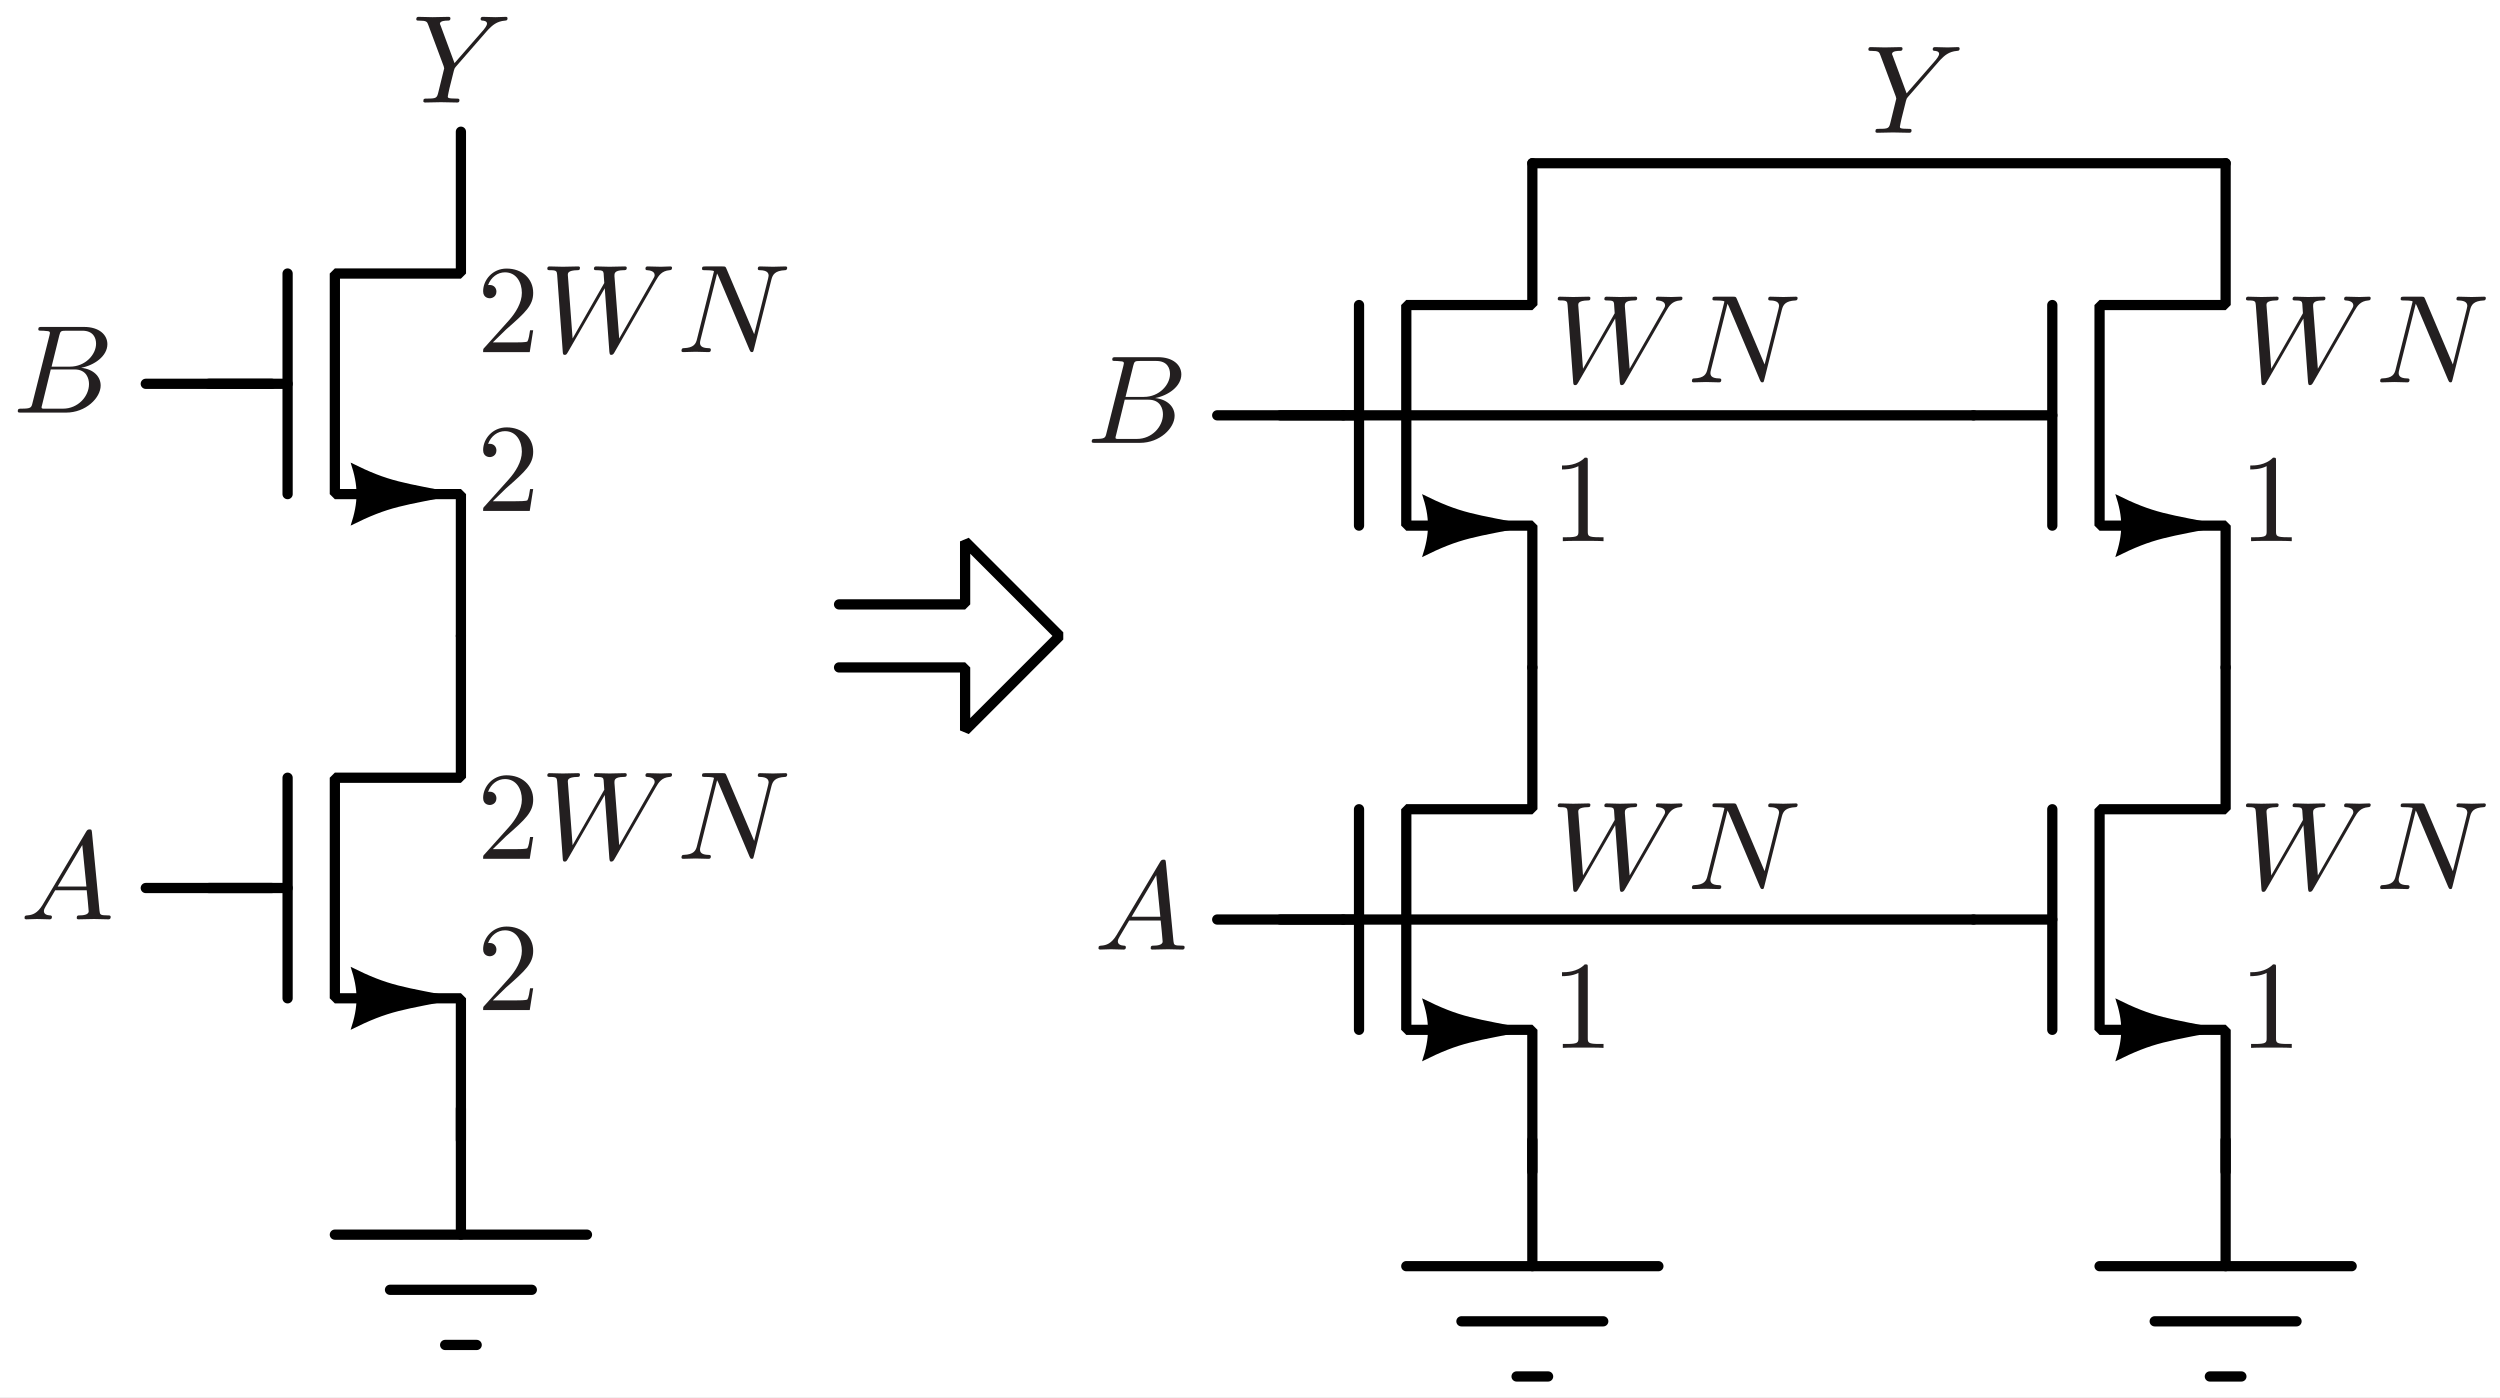
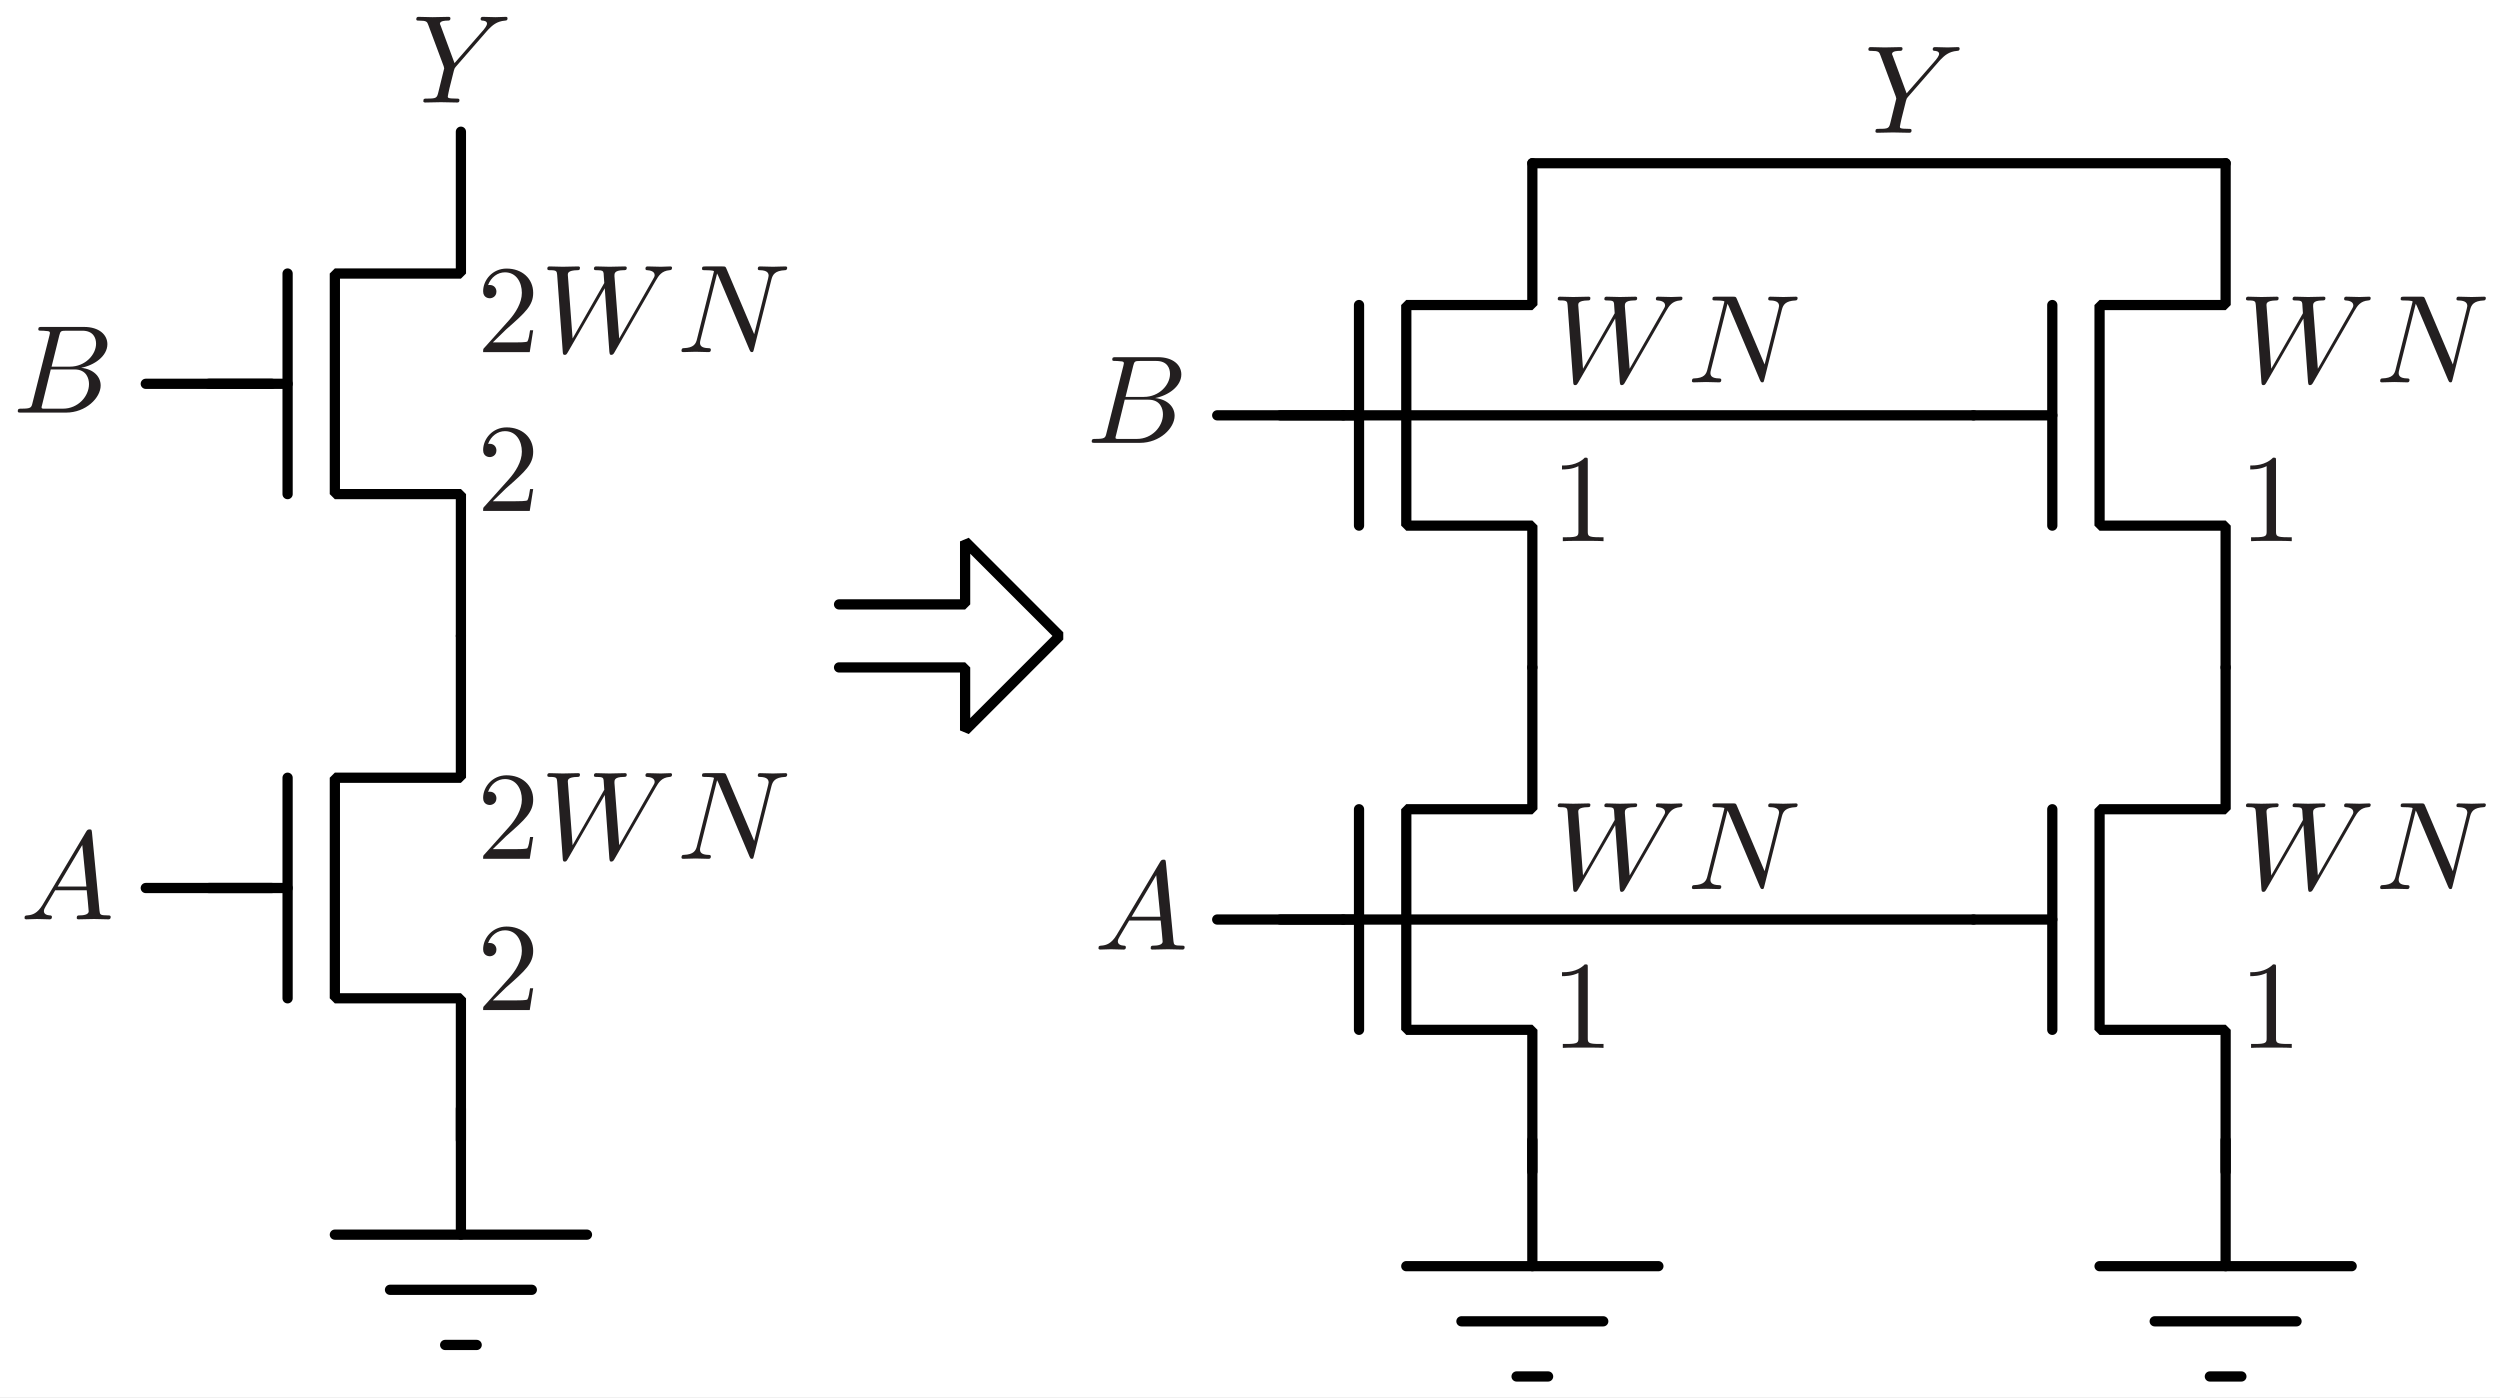
<svg xmlns="http://www.w3.org/2000/svg" xmlns:xlink="http://www.w3.org/1999/xlink" width="238pt" height="133pt" viewBox="0 0 238 133" version="1.1">
  <rect width="100%" height="100%" fill="white" />
  <defs>
    <g>
      <symbol overflow="visible" id="glyph0-0">
        <path style="stroke:none;" d="" />
      </symbol>
      <symbol overflow="visible" id="glyph0-1">
        <path style="stroke:none;" d="M 1.516 -0.922 L 2.781 -2.156 C 4.656 -3.797 5.359 -4.453 5.359 -5.641 C 5.359 -7 4.297 -7.953 2.828 -7.953 C 1.484 -7.953 0.594 -6.859 0.594 -5.797 C 0.594 -5.125 1.188 -5.125 1.234 -5.125 C 1.438 -5.125 1.859 -5.266 1.859 -5.766 C 1.859 -6.078 1.641 -6.391 1.219 -6.391 C 1.125 -6.391 1.094 -6.391 1.062 -6.375 C 1.344 -7.141 1.984 -7.594 2.672 -7.594 C 3.766 -7.594 4.281 -6.625 4.281 -5.641 C 4.281 -4.688 3.688 -3.734 3.031 -3 L 0.734 -0.438 C 0.594 -0.312 0.594 -0.281 0.594 0 L 5.031 0 L 5.359 -2.078 L 5.062 -2.078 C 5.016 -1.719 4.922 -1.188 4.812 -1.016 C 4.719 -0.922 3.938 -0.922 3.672 -0.922 Z M 1.516 -0.922 " />
      </symbol>
      <symbol overflow="visible" id="glyph0-2">
        <path style="stroke:none;" d="M 3.516 -7.656 C 3.516 -7.938 3.516 -7.953 3.234 -7.953 C 2.5 -7.203 1.453 -7.203 1.062 -7.203 L 1.062 -6.828 C 1.297 -6.828 2.016 -6.828 2.625 -7.141 L 2.625 -0.938 C 2.625 -0.516 2.594 -0.375 1.516 -0.375 L 1.141 -0.375 L 1.141 0 C 1.547 -0.031 2.594 -0.031 3.078 -0.031 C 3.547 -0.031 4.594 -0.031 5.016 0 L 5.016 -0.375 L 4.625 -0.375 C 3.547 -0.375 3.516 -0.5 3.516 -0.938 Z M 3.516 -7.656 " />
      </symbol>
      <symbol overflow="visible" id="glyph1-0">
        <path style="stroke:none;" d="" />
      </symbol>
      <symbol overflow="visible" id="glyph1-1">
        <path style="stroke:none;" d="M 10.969 -6.781 C 11.266 -7.297 11.547 -7.734 12.297 -7.797 C 12.406 -7.812 12.531 -7.812 12.531 -8.031 C 12.531 -8.078 12.484 -8.156 12.391 -8.156 C 12.094 -8.156 11.766 -8.125 11.469 -8.125 C 11.062 -8.125 10.609 -8.156 10.219 -8.156 C 10.141 -8.156 10 -8.156 10 -7.938 C 10 -7.812 10.094 -7.797 10.172 -7.797 C 10.453 -7.781 10.875 -7.688 10.875 -7.328 C 10.875 -7.203 10.812 -7.094 10.719 -6.938 L 7.5 -1.297 L 7.047 -7.234 C 7.047 -7.469 7.016 -7.781 7.891 -7.797 C 8.094 -7.797 8.219 -7.797 8.219 -8.031 C 8.219 -8.156 8.078 -8.156 8.031 -8.156 C 7.547 -8.156 7.047 -8.125 6.578 -8.125 C 6.297 -8.125 5.594 -8.156 5.312 -8.156 C 5.25 -8.156 5.094 -8.156 5.094 -7.922 C 5.094 -7.797 5.219 -7.797 5.375 -7.797 C 5.906 -7.797 5.984 -7.719 6.016 -7.5 L 6.078 -6.578 L 3.062 -1.297 L 2.609 -7.359 C 2.609 -7.5 2.609 -7.781 3.516 -7.797 C 3.641 -7.797 3.766 -7.797 3.766 -8.031 C 3.766 -8.156 3.625 -8.156 3.594 -8.156 C 3.125 -8.156 2.625 -8.125 2.125 -8.125 C 1.703 -8.125 1.281 -8.156 0.875 -8.156 C 0.812 -8.156 0.656 -8.156 0.656 -7.938 C 0.656 -7.797 0.766 -7.797 0.953 -7.797 C 1.547 -7.797 1.562 -7.688 1.594 -7.344 L 2.125 -0.047 C 2.141 0.172 2.156 0.266 2.312 0.266 C 2.469 0.266 2.5 0.188 2.609 0.016 L 6.125 -6.078 L 6.562 -0.047 C 6.594 0.203 6.609 0.266 6.75 0.266 C 6.906 0.266 6.984 0.141 7.047 0.031 Z M 10.969 -6.781 " />
      </symbol>
      <symbol overflow="visible" id="glyph1-2">
        <path style="stroke:none;" d="M 9.031 -6.906 C 9.156 -7.391 9.375 -7.75 10.328 -7.797 C 10.391 -7.797 10.531 -7.812 10.531 -8.031 C 10.531 -8.047 10.531 -8.156 10.375 -8.156 C 9.984 -8.156 9.562 -8.125 9.172 -8.125 C 8.766 -8.125 8.344 -8.156 7.953 -8.156 C 7.875 -8.156 7.734 -8.156 7.734 -7.922 C 7.734 -7.797 7.859 -7.797 7.953 -7.797 C 8.625 -7.781 8.766 -7.531 8.766 -7.266 C 8.766 -7.234 8.734 -7.047 8.719 -7.016 L 7.391 -1.703 L 4.75 -7.938 C 4.656 -8.156 4.641 -8.156 4.359 -8.156 L 2.766 -8.156 C 2.516 -8.156 2.422 -8.156 2.422 -7.922 C 2.422 -7.797 2.516 -7.797 2.75 -7.797 C 2.812 -7.797 3.562 -7.797 3.562 -7.688 L 1.953 -1.266 C 1.844 -0.781 1.641 -0.406 0.672 -0.375 C 0.594 -0.375 0.469 -0.359 0.469 -0.125 C 0.469 -0.047 0.531 0 0.625 0 C 1 0 1.422 -0.031 1.812 -0.031 C 2.219 -0.031 2.656 0 3.047 0 C 3.109 0 3.266 0 3.266 -0.234 C 3.266 -0.359 3.156 -0.375 3.031 -0.375 C 2.328 -0.391 2.234 -0.656 2.234 -0.891 C 2.234 -0.984 2.25 -1.047 2.281 -1.172 L 3.859 -7.484 C 3.906 -7.406 3.906 -7.391 3.969 -7.266 L 6.938 -0.234 C 7.031 -0.031 7.062 0 7.172 0 C 7.297 0 7.297 -0.031 7.359 -0.25 Z M 9.031 -6.906 " />
      </symbol>
      <symbol overflow="visible" id="glyph1-3">
        <path style="stroke:none;" d="M 1.906 -0.938 C 1.797 -0.469 1.766 -0.375 0.828 -0.375 C 0.625 -0.375 0.5 -0.375 0.5 -0.125 C 0.5 0 0.609 0 0.828 0 L 5.094 0 C 6.984 0 8.391 -1.406 8.391 -2.578 C 8.391 -3.438 7.703 -4.141 6.531 -4.266 C 7.781 -4.5 9.031 -5.375 9.031 -6.516 C 9.031 -7.406 8.25 -8.156 6.812 -8.156 L 2.797 -8.156 C 2.562 -8.156 2.453 -8.156 2.453 -7.922 C 2.453 -7.797 2.562 -7.797 2.781 -7.797 C 2.812 -7.797 3.031 -7.797 3.234 -7.766 C 3.453 -7.75 3.562 -7.734 3.562 -7.578 C 3.562 -7.531 3.547 -7.5 3.516 -7.344 Z M 3.719 -4.375 L 4.453 -7.344 C 4.562 -7.75 4.594 -7.797 5.109 -7.797 L 6.641 -7.797 C 7.703 -7.797 7.953 -7.094 7.953 -6.562 C 7.953 -5.516 6.922 -4.375 5.469 -4.375 Z M 3.172 -0.375 C 3.016 -0.375 2.984 -0.375 2.922 -0.375 C 2.797 -0.391 2.766 -0.406 2.766 -0.5 C 2.766 -0.531 2.766 -0.562 2.828 -0.781 L 3.641 -4.109 L 5.906 -4.109 C 7.047 -4.109 7.281 -3.234 7.281 -2.719 C 7.281 -1.531 6.219 -0.375 4.812 -0.375 Z M 3.172 -0.375 " />
      </symbol>
      <symbol overflow="visible" id="glyph1-4">
        <path style="stroke:none;" d="M 7.141 -6.797 L 7.297 -6.969 C 7.656 -7.328 8.062 -7.734 8.875 -7.797 C 9 -7.812 9.109 -7.812 9.109 -8.016 C 9.109 -8.109 9.047 -8.156 8.953 -8.156 C 8.641 -8.156 8.297 -8.125 7.969 -8.125 C 7.578 -8.125 7.156 -8.156 6.781 -8.156 C 6.703 -8.156 6.547 -8.156 6.547 -7.938 C 6.547 -7.812 6.672 -7.797 6.734 -7.797 C 6.812 -7.797 7.156 -7.766 7.156 -7.516 C 7.156 -7.312 6.891 -7 6.844 -6.938 L 4.062 -3.75 L 2.75 -7.297 C 2.672 -7.469 2.672 -7.5 2.672 -7.5 C 2.672 -7.797 3.266 -7.797 3.375 -7.797 C 3.547 -7.797 3.672 -7.797 3.672 -8.031 C 3.672 -8.156 3.531 -8.156 3.484 -8.156 C 3.156 -8.156 2.312 -8.125 1.984 -8.125 C 1.688 -8.125 0.938 -8.156 0.641 -8.156 C 0.578 -8.156 0.422 -8.156 0.422 -7.922 C 0.422 -7.797 0.531 -7.797 0.688 -7.797 C 1.406 -7.797 1.453 -7.688 1.562 -7.391 L 3.031 -3.453 C 3.047 -3.422 3.078 -3.281 3.078 -3.25 C 3.078 -3.219 2.609 -1.297 2.547 -1.078 C 2.391 -0.422 2.375 -0.375 1.422 -0.375 C 1.188 -0.375 1.094 -0.375 1.094 -0.125 C 1.094 0 1.25 0 1.266 0 C 1.609 0 2.438 -0.031 2.766 -0.031 C 3.109 -0.031 3.969 0 4.297 0 C 4.391 0 4.531 0 4.531 -0.234 C 4.531 -0.375 4.422 -0.375 4.203 -0.375 C 4.172 -0.375 3.938 -0.375 3.734 -0.391 C 3.484 -0.422 3.422 -0.438 3.422 -0.578 C 3.422 -0.672 3.531 -1.094 3.578 -1.344 L 4 -3.031 C 4.062 -3.25 4.078 -3.281 4.172 -3.391 Z M 7.141 -6.797 " />
      </symbol>
      <symbol overflow="visible" id="glyph1-5">
        <path style="stroke:none;" d="M 2.141 -1.375 C 1.656 -0.578 1.188 -0.406 0.672 -0.375 C 0.531 -0.359 0.422 -0.359 0.422 -0.125 C 0.422 -0.062 0.484 0 0.578 0 C 0.891 0 1.266 -0.031 1.609 -0.031 C 2 -0.031 2.422 0 2.797 0 C 2.875 0 3.031 0 3.031 -0.234 C 3.031 -0.359 2.922 -0.375 2.828 -0.375 C 2.562 -0.391 2.266 -0.484 2.266 -0.781 C 2.266 -0.938 2.344 -1.062 2.438 -1.234 L 3.344 -2.766 L 6.344 -2.766 C 6.375 -2.516 6.531 -0.891 6.531 -0.766 C 6.531 -0.406 5.922 -0.375 5.672 -0.375 C 5.516 -0.375 5.391 -0.375 5.391 -0.125 C 5.391 0 5.531 0 5.562 0 C 6.047 0 6.562 -0.031 7.047 -0.031 C 7.344 -0.031 8.109 0 8.406 0 C 8.469 0 8.625 0 8.625 -0.234 C 8.625 -0.375 8.5 -0.375 8.344 -0.375 C 7.609 -0.375 7.609 -0.453 7.562 -0.797 L 6.844 -8.266 C 6.812 -8.516 6.812 -8.562 6.609 -8.562 C 6.422 -8.562 6.375 -8.469 6.297 -8.359 Z M 3.578 -3.125 L 5.922 -7.078 L 6.312 -3.125 Z M 3.578 -3.125 " />
      </symbol>
    </g>
  </defs>
  <g id="surface1">
    <path style="fill:none;stroke-width:9.75;stroke-linecap:round;stroke-linejoin:bevel;stroke:rgb(0%,0%,0%);stroke-opacity:1;stroke-miterlimit:6;" d="M 438.789 1204.609 L 438.789 1069.609 L 318.789 1069.609 L 318.789 859.609 L 438.789 859.609 L 438.789 724.609 " transform="matrix(0.1,0,0,-0.1,0,133)" />
    <path style="fill:none;stroke-width:9.75;stroke-linecap:round;stroke-linejoin:bevel;stroke:rgb(0%,0%,0%);stroke-opacity:1;stroke-miterlimit:6;" d="M 273.789 1069.609 L 273.789 859.609 " transform="matrix(0.1,0,0,-0.1,0,133)" />
    <path style="fill:none;stroke-width:9.75;stroke-linecap:round;stroke-linejoin:bevel;stroke:rgb(0%,0%,0%);stroke-opacity:1;stroke-miterlimit:6;" d="M 198.789 964.609 L 273.789 964.609 " transform="matrix(0.1,0,0,-0.1,0,133)" />
-     <path style=" stroke:none;fill-rule:evenodd;fill:rgb(0%,0%,0%);fill-opacity:1;" d="M 33.379 50.039 C 37.129 48.164 38.254 48.164 43.879 47.039 C 38.254 45.914 37.129 45.914 33.379 44.039 C 34.129 46.289 34.129 47.789 33.379 50.039 " />
    <path style="fill:none;stroke-width:9.75;stroke-linecap:round;stroke-linejoin:bevel;stroke:rgb(0%,0%,0%);stroke-opacity:1;stroke-miterlimit:6;" d="M 438.789 154.609 L 438.789 274.609 " transform="matrix(0.1,0,0,-0.1,0,133)" />
    <path style="fill:none;stroke-width:9.75;stroke-linecap:round;stroke-linejoin:bevel;stroke:rgb(0%,0%,0%);stroke-opacity:1;stroke-miterlimit:6;" d="M 558.789 154.609 L 318.789 154.609 " transform="matrix(0.1,0,0,-0.1,0,133)" />
    <path style="fill:none;stroke-width:9.75;stroke-linecap:round;stroke-linejoin:bevel;stroke:rgb(0%,0%,0%);stroke-opacity:1;stroke-miterlimit:6;" d="M 506.289 102.109 L 371.289 102.109 " transform="matrix(0.1,0,0,-0.1,0,133)" />
    <path style="fill:none;stroke-width:9.75;stroke-linecap:round;stroke-linejoin:bevel;stroke:rgb(0%,0%,0%);stroke-opacity:1;stroke-miterlimit:6;" d="M 453.789 49.609 L 423.789 49.609 " transform="matrix(0.1,0,0,-0.1,0,133)" />
    <path style="fill:none;stroke-width:9.75;stroke-linecap:round;stroke-linejoin:bevel;stroke:rgb(0%,0%,0%);stroke-opacity:1;stroke-miterlimit:6;" d="M 138.789 964.609 L 258.789 964.609 " transform="matrix(0.1,0,0,-0.1,0,133)" />
    <path style="fill:none;stroke-width:9.75;stroke-linecap:round;stroke-linejoin:bevel;stroke:rgb(0%,0%,0%);stroke-opacity:1;stroke-miterlimit:6;" d="M 438.789 724.609 L 438.789 589.609 L 318.789 589.609 L 318.789 379.609 L 438.789 379.609 L 438.789 244.609 " transform="matrix(0.1,0,0,-0.1,0,133)" />
    <path style="fill:none;stroke-width:9.75;stroke-linecap:round;stroke-linejoin:bevel;stroke:rgb(0%,0%,0%);stroke-opacity:1;stroke-miterlimit:6;" d="M 273.789 589.609 L 273.789 379.609 " transform="matrix(0.1,0,0,-0.1,0,133)" />
    <path style="fill:none;stroke-width:9.75;stroke-linecap:round;stroke-linejoin:bevel;stroke:rgb(0%,0%,0%);stroke-opacity:1;stroke-miterlimit:6;" d="M 198.789 484.609 L 273.789 484.609 " transform="matrix(0.1,0,0,-0.1,0,133)" />
-     <path style=" stroke:none;fill-rule:evenodd;fill:rgb(0%,0%,0%);fill-opacity:1;" d="M 33.379 98.039 C 37.129 96.164 38.254 96.164 43.879 95.039 C 38.254 93.914 37.129 93.914 33.379 92.039 C 34.129 94.289 34.129 95.789 33.379 98.039 " />
    <path style="fill:none;stroke-width:9.75;stroke-linecap:round;stroke-linejoin:bevel;stroke:rgb(0%,0%,0%);stroke-opacity:1;stroke-miterlimit:6;" d="M 138.789 484.609 L 258.789 484.609 " transform="matrix(0.1,0,0,-0.1,0,133)" />
    <path style="fill:none;stroke-width:9.75;stroke-linecap:round;stroke-linejoin:bevel;stroke:rgb(0%,0%,0%);stroke-opacity:1;stroke-miterlimit:6;" d="M 798.789 694.609 L 918.789 694.609 L 918.789 634.609 L 1008.789 724.609 L 918.789 814.609 L 918.789 754.609 L 798.789 754.609 " transform="matrix(0.1,0,0,-0.1,0,133)" />
    <path style="fill:none;stroke-width:9.75;stroke-linecap:round;stroke-linejoin:bevel;stroke:rgb(0%,0%,0%);stroke-opacity:1;stroke-miterlimit:6;" d="M 1458.789 1174.609 L 1458.789 1039.609 L 1338.789 1039.609 L 1338.789 829.609 L 1458.789 829.609 L 1458.789 694.609 " transform="matrix(0.1,0,0,-0.1,0,133)" />
    <path style="fill:none;stroke-width:9.75;stroke-linecap:round;stroke-linejoin:bevel;stroke:rgb(0%,0%,0%);stroke-opacity:1;stroke-miterlimit:6;" d="M 1293.789 1039.609 L 1293.789 829.609 " transform="matrix(0.1,0,0,-0.1,0,133)" />
    <path style="fill:none;stroke-width:9.75;stroke-linecap:round;stroke-linejoin:bevel;stroke:rgb(0%,0%,0%);stroke-opacity:1;stroke-miterlimit:6;" d="M 1218.789 934.609 L 1293.789 934.609 " transform="matrix(0.1,0,0,-0.1,0,133)" />
-     <path style=" stroke:none;fill-rule:evenodd;fill:rgb(0%,0%,0%);fill-opacity:1;" d="M 135.379 53.039 C 139.129 51.164 140.254 51.164 145.879 50.039 C 140.254 48.914 139.129 48.914 135.379 47.039 C 136.129 49.289 136.129 50.789 135.379 53.039 " />
    <path style="fill:none;stroke-width:9.75;stroke-linecap:round;stroke-linejoin:bevel;stroke:rgb(0%,0%,0%);stroke-opacity:1;stroke-miterlimit:6;" d="M 1458.789 124.609 L 1458.789 244.609 " transform="matrix(0.1,0,0,-0.1,0,133)" />
    <path style="fill:none;stroke-width:9.75;stroke-linecap:round;stroke-linejoin:bevel;stroke:rgb(0%,0%,0%);stroke-opacity:1;stroke-miterlimit:6;" d="M 1578.789 124.609 L 1338.789 124.609 " transform="matrix(0.1,0,0,-0.1,0,133)" />
    <path style="fill:none;stroke-width:9.75;stroke-linecap:round;stroke-linejoin:bevel;stroke:rgb(0%,0%,0%);stroke-opacity:1;stroke-miterlimit:6;" d="M 1526.289 72.109 L 1391.289 72.109 " transform="matrix(0.1,0,0,-0.1,0,133)" />
    <path style="fill:none;stroke-width:9.75;stroke-linecap:round;stroke-linejoin:bevel;stroke:rgb(0%,0%,0%);stroke-opacity:1;stroke-miterlimit:6;" d="M 1473.789 19.609 L 1443.789 19.609 " transform="matrix(0.1,0,0,-0.1,0,133)" />
    <path style="fill:none;stroke-width:9.75;stroke-linecap:round;stroke-linejoin:bevel;stroke:rgb(0%,0%,0%);stroke-opacity:1;stroke-miterlimit:6;" d="M 1158.789 934.609 L 1278.789 934.609 " transform="matrix(0.1,0,0,-0.1,0,133)" />
    <path style="fill:none;stroke-width:9.75;stroke-linecap:round;stroke-linejoin:bevel;stroke:rgb(0%,0%,0%);stroke-opacity:1;stroke-miterlimit:6;" d="M 1458.789 694.609 L 1458.789 559.609 L 1338.789 559.609 L 1338.789 349.609 L 1458.789 349.609 L 1458.789 214.609 " transform="matrix(0.1,0,0,-0.1,0,133)" />
    <path style="fill:none;stroke-width:9.75;stroke-linecap:round;stroke-linejoin:bevel;stroke:rgb(0%,0%,0%);stroke-opacity:1;stroke-miterlimit:6;" d="M 1293.789 559.609 L 1293.789 349.609 " transform="matrix(0.1,0,0,-0.1,0,133)" />
    <path style="fill:none;stroke-width:9.75;stroke-linecap:round;stroke-linejoin:bevel;stroke:rgb(0%,0%,0%);stroke-opacity:1;stroke-miterlimit:6;" d="M 1218.789 454.609 L 1293.789 454.609 " transform="matrix(0.1,0,0,-0.1,0,133)" />
-     <path style=" stroke:none;fill-rule:evenodd;fill:rgb(0%,0%,0%);fill-opacity:1;" d="M 135.379 101.039 C 139.129 99.164 140.254 99.164 145.879 98.039 C 140.254 96.914 139.129 96.914 135.379 95.039 C 136.129 97.289 136.129 98.789 135.379 101.039 " />
    <path style="fill:none;stroke-width:9.75;stroke-linecap:round;stroke-linejoin:bevel;stroke:rgb(0%,0%,0%);stroke-opacity:1;stroke-miterlimit:6;" d="M 1158.789 454.609 L 1278.789 454.609 " transform="matrix(0.1,0,0,-0.1,0,133)" />
    <path style="fill:none;stroke-width:9.75;stroke-linecap:round;stroke-linejoin:bevel;stroke:rgb(0%,0%,0%);stroke-opacity:1;stroke-miterlimit:6;" d="M 2118.789 124.609 L 2118.789 244.609 " transform="matrix(0.1,0,0,-0.1,0,133)" />
    <path style="fill:none;stroke-width:9.75;stroke-linecap:round;stroke-linejoin:bevel;stroke:rgb(0%,0%,0%);stroke-opacity:1;stroke-miterlimit:6;" d="M 2238.789 124.609 L 1998.789 124.609 " transform="matrix(0.1,0,0,-0.1,0,133)" />
    <path style="fill:none;stroke-width:9.75;stroke-linecap:round;stroke-linejoin:bevel;stroke:rgb(0%,0%,0%);stroke-opacity:1;stroke-miterlimit:6;" d="M 2186.289 72.109 L 2051.289 72.109 " transform="matrix(0.1,0,0,-0.1,0,133)" />
    <path style="fill:none;stroke-width:9.75;stroke-linecap:round;stroke-linejoin:bevel;stroke:rgb(0%,0%,0%);stroke-opacity:1;stroke-miterlimit:6;" d="M 2133.789 19.609 L 2103.789 19.609 " transform="matrix(0.1,0,0,-0.1,0,133)" />
    <path style="fill:none;stroke-width:9.75;stroke-linecap:round;stroke-linejoin:bevel;stroke:rgb(0%,0%,0%);stroke-opacity:1;stroke-miterlimit:6;" d="M 2118.789 1174.609 L 2118.789 1039.609 L 1998.789 1039.609 L 1998.789 829.609 L 2118.789 829.609 L 2118.789 694.609 " transform="matrix(0.1,0,0,-0.1,0,133)" />
    <path style="fill:none;stroke-width:9.75;stroke-linecap:round;stroke-linejoin:bevel;stroke:rgb(0%,0%,0%);stroke-opacity:1;stroke-miterlimit:6;" d="M 1953.789 1039.609 L 1953.789 829.609 " transform="matrix(0.1,0,0,-0.1,0,133)" />
    <path style="fill:none;stroke-width:9.75;stroke-linecap:round;stroke-linejoin:bevel;stroke:rgb(0%,0%,0%);stroke-opacity:1;stroke-miterlimit:6;" d="M 1878.789 934.609 L 1953.789 934.609 " transform="matrix(0.1,0,0,-0.1,0,133)" />
-     <path style=" stroke:none;fill-rule:evenodd;fill:rgb(0%,0%,0%);fill-opacity:1;" d="M 201.379 53.039 C 205.129 51.164 206.254 51.164 211.879 50.039 C 206.254 48.914 205.129 48.914 201.379 47.039 C 202.129 49.289 202.129 50.789 201.379 53.039 " />
    <path style="fill:none;stroke-width:9.75;stroke-linecap:round;stroke-linejoin:bevel;stroke:rgb(0%,0%,0%);stroke-opacity:1;stroke-miterlimit:6;" d="M 2118.789 694.609 L 2118.789 559.609 L 1998.789 559.609 L 1998.789 349.609 L 2118.789 349.609 L 2118.789 214.609 " transform="matrix(0.1,0,0,-0.1,0,133)" />
    <path style="fill:none;stroke-width:9.75;stroke-linecap:round;stroke-linejoin:bevel;stroke:rgb(0%,0%,0%);stroke-opacity:1;stroke-miterlimit:6;" d="M 1953.789 559.609 L 1953.789 349.609 " transform="matrix(0.1,0,0,-0.1,0,133)" />
    <path style="fill:none;stroke-width:9.75;stroke-linecap:round;stroke-linejoin:bevel;stroke:rgb(0%,0%,0%);stroke-opacity:1;stroke-miterlimit:6;" d="M 1878.789 454.609 L 1953.789 454.609 " transform="matrix(0.1,0,0,-0.1,0,133)" />
-     <path style=" stroke:none;fill-rule:evenodd;fill:rgb(0%,0%,0%);fill-opacity:1;" d="M 201.379 101.039 C 205.129 99.164 206.254 99.164 211.879 98.039 C 206.254 96.914 205.129 96.914 201.379 95.039 C 202.129 97.289 202.129 98.789 201.379 101.039 " />
    <path style="fill:none;stroke-width:9.75;stroke-linecap:round;stroke-linejoin:bevel;stroke:rgb(0%,0%,0%);stroke-opacity:1;stroke-miterlimit:6;" d="M 1278.789 454.609 L 1878.789 454.609 " transform="matrix(0.1,0,0,-0.1,0,133)" />
    <path style="fill:none;stroke-width:9.75;stroke-linecap:round;stroke-linejoin:bevel;stroke:rgb(0%,0%,0%);stroke-opacity:1;stroke-miterlimit:6;" d="M 1278.789 934.609 L 1878.789 934.609 " transform="matrix(0.1,0,0,-0.1,0,133)" />
    <path style="fill:none;stroke-width:9.75;stroke-linecap:round;stroke-linejoin:bevel;stroke:rgb(0%,0%,0%);stroke-opacity:1;stroke-miterlimit:6;" d="M 2118.789 1174.609 L 1458.789 1174.609 " transform="matrix(0.1,0,0,-0.1,0,133)" />
    <g style="fill:rgb(13.73%,12.16%,12.549%);fill-opacity:1;">
      <use xlink:href="#glyph0-1" x="45.4" y="33.52" />
    </g>
    <g style="fill:rgb(13.73%,12.16%,12.549%);fill-opacity:1;">
      <use xlink:href="#glyph1-1" x="51.448" y="33.52" />
    </g>
    <g style="fill:rgb(13.73%,12.16%,12.549%);fill-opacity:1;">
      <use xlink:href="#glyph1-2" x="64.408" y="33.52" />
    </g>
    <g style="fill:rgb(13.73%,12.16%,12.549%);fill-opacity:1;">
      <use xlink:href="#glyph0-1" x="45.4" y="48.64" />
    </g>
    <g style="fill:rgb(13.73%,12.16%,12.549%);fill-opacity:1;">
      <use xlink:href="#glyph1-3" x="1.192" y="39.28" />
    </g>
    <g style="fill:rgb(13.73%,12.16%,12.549%);fill-opacity:1;">
      <use xlink:href="#glyph1-4" x="39.208" y="9.76" />
    </g>
    <g style="fill:rgb(13.73%,12.16%,12.549%);fill-opacity:1;">
      <use xlink:href="#glyph0-1" x="45.4" y="81.76" />
    </g>
    <g style="fill:rgb(13.73%,12.16%,12.549%);fill-opacity:1;">
      <use xlink:href="#glyph1-1" x="51.448" y="81.76" />
    </g>
    <g style="fill:rgb(13.73%,12.16%,12.549%);fill-opacity:1;">
      <use xlink:href="#glyph1-2" x="64.408" y="81.76" />
    </g>
    <g style="fill:rgb(13.73%,12.16%,12.549%);fill-opacity:1;">
      <use xlink:href="#glyph0-1" x="45.4" y="96.16" />
    </g>
    <g style="fill:rgb(13.73%,12.16%,12.549%);fill-opacity:1;">
      <use xlink:href="#glyph1-5" x="1.912" y="87.52" />
    </g>
    <g style="fill:rgb(13.73%,12.16%,12.549%);fill-opacity:1;">
      <use xlink:href="#glyph1-1" x="147.64" y="36.4" />
    </g>
    <g style="fill:rgb(13.73%,12.16%,12.549%);fill-opacity:1;">
      <use xlink:href="#glyph1-2" x="160.6" y="36.4" />
    </g>
    <g style="fill:rgb(13.73%,12.16%,12.549%);fill-opacity:1;">
      <use xlink:href="#glyph0-2" x="147.64" y="51.52" />
    </g>
    <g style="fill:rgb(13.73%,12.16%,12.549%);fill-opacity:1;">
      <use xlink:href="#glyph1-3" x="103.432" y="42.16" />
    </g>
    <g style="fill:rgb(13.73%,12.16%,12.549%);fill-opacity:1;">
      <use xlink:href="#glyph1-4" x="177.448" y="12.64" />
    </g>
    <g style="fill:rgb(13.73%,12.16%,12.549%);fill-opacity:1;">
      <use xlink:href="#glyph1-1" x="147.64" y="84.64" />
    </g>
    <g style="fill:rgb(13.73%,12.16%,12.549%);fill-opacity:1;">
      <use xlink:href="#glyph1-2" x="160.6" y="84.64" />
    </g>
    <g style="fill:rgb(13.73%,12.16%,12.549%);fill-opacity:1;">
      <use xlink:href="#glyph0-2" x="147.64" y="99.76" />
    </g>
    <g style="fill:rgb(13.73%,12.16%,12.549%);fill-opacity:1;">
      <use xlink:href="#glyph1-5" x="104.152" y="90.4" />
    </g>
    <g style="fill:rgb(13.73%,12.16%,12.549%);fill-opacity:1;">
      <use xlink:href="#glyph1-1" x="213.16" y="36.4" />
    </g>
    <g style="fill:rgb(13.73%,12.16%,12.549%);fill-opacity:1;">
      <use xlink:href="#glyph1-2" x="226.12" y="36.4" />
    </g>
    <g style="fill:rgb(13.73%,12.16%,12.549%);fill-opacity:1;">
      <use xlink:href="#glyph0-2" x="213.16" y="51.52" />
    </g>
    <g style="fill:rgb(13.73%,12.16%,12.549%);fill-opacity:1;">
      <use xlink:href="#glyph1-1" x="213.16" y="84.64" />
    </g>
    <g style="fill:rgb(13.73%,12.16%,12.549%);fill-opacity:1;">
      <use xlink:href="#glyph1-2" x="226.12" y="84.64" />
    </g>
    <g style="fill:rgb(13.73%,12.16%,12.549%);fill-opacity:1;">
      <use xlink:href="#glyph0-2" x="213.16" y="99.76" />
    </g>
  </g>
</svg>
